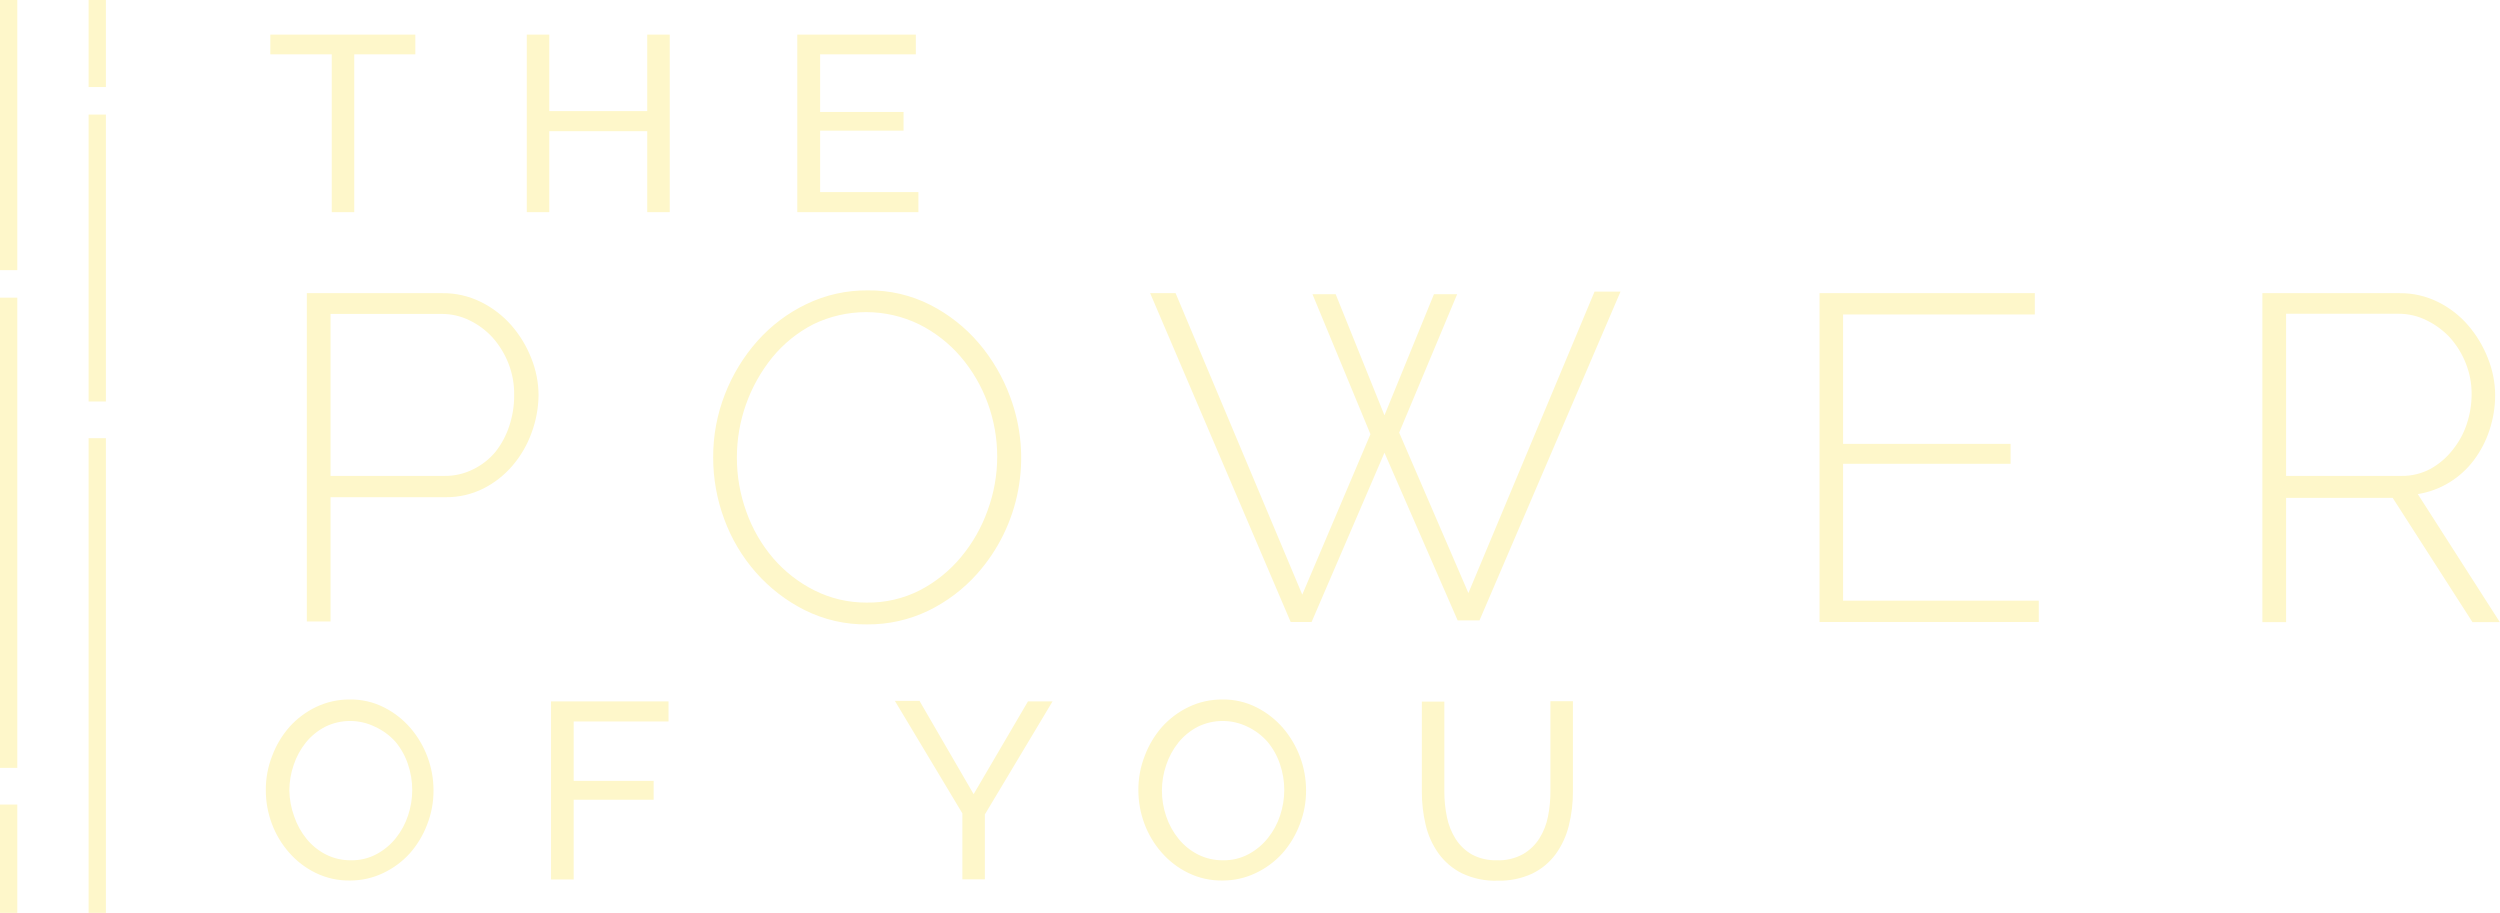
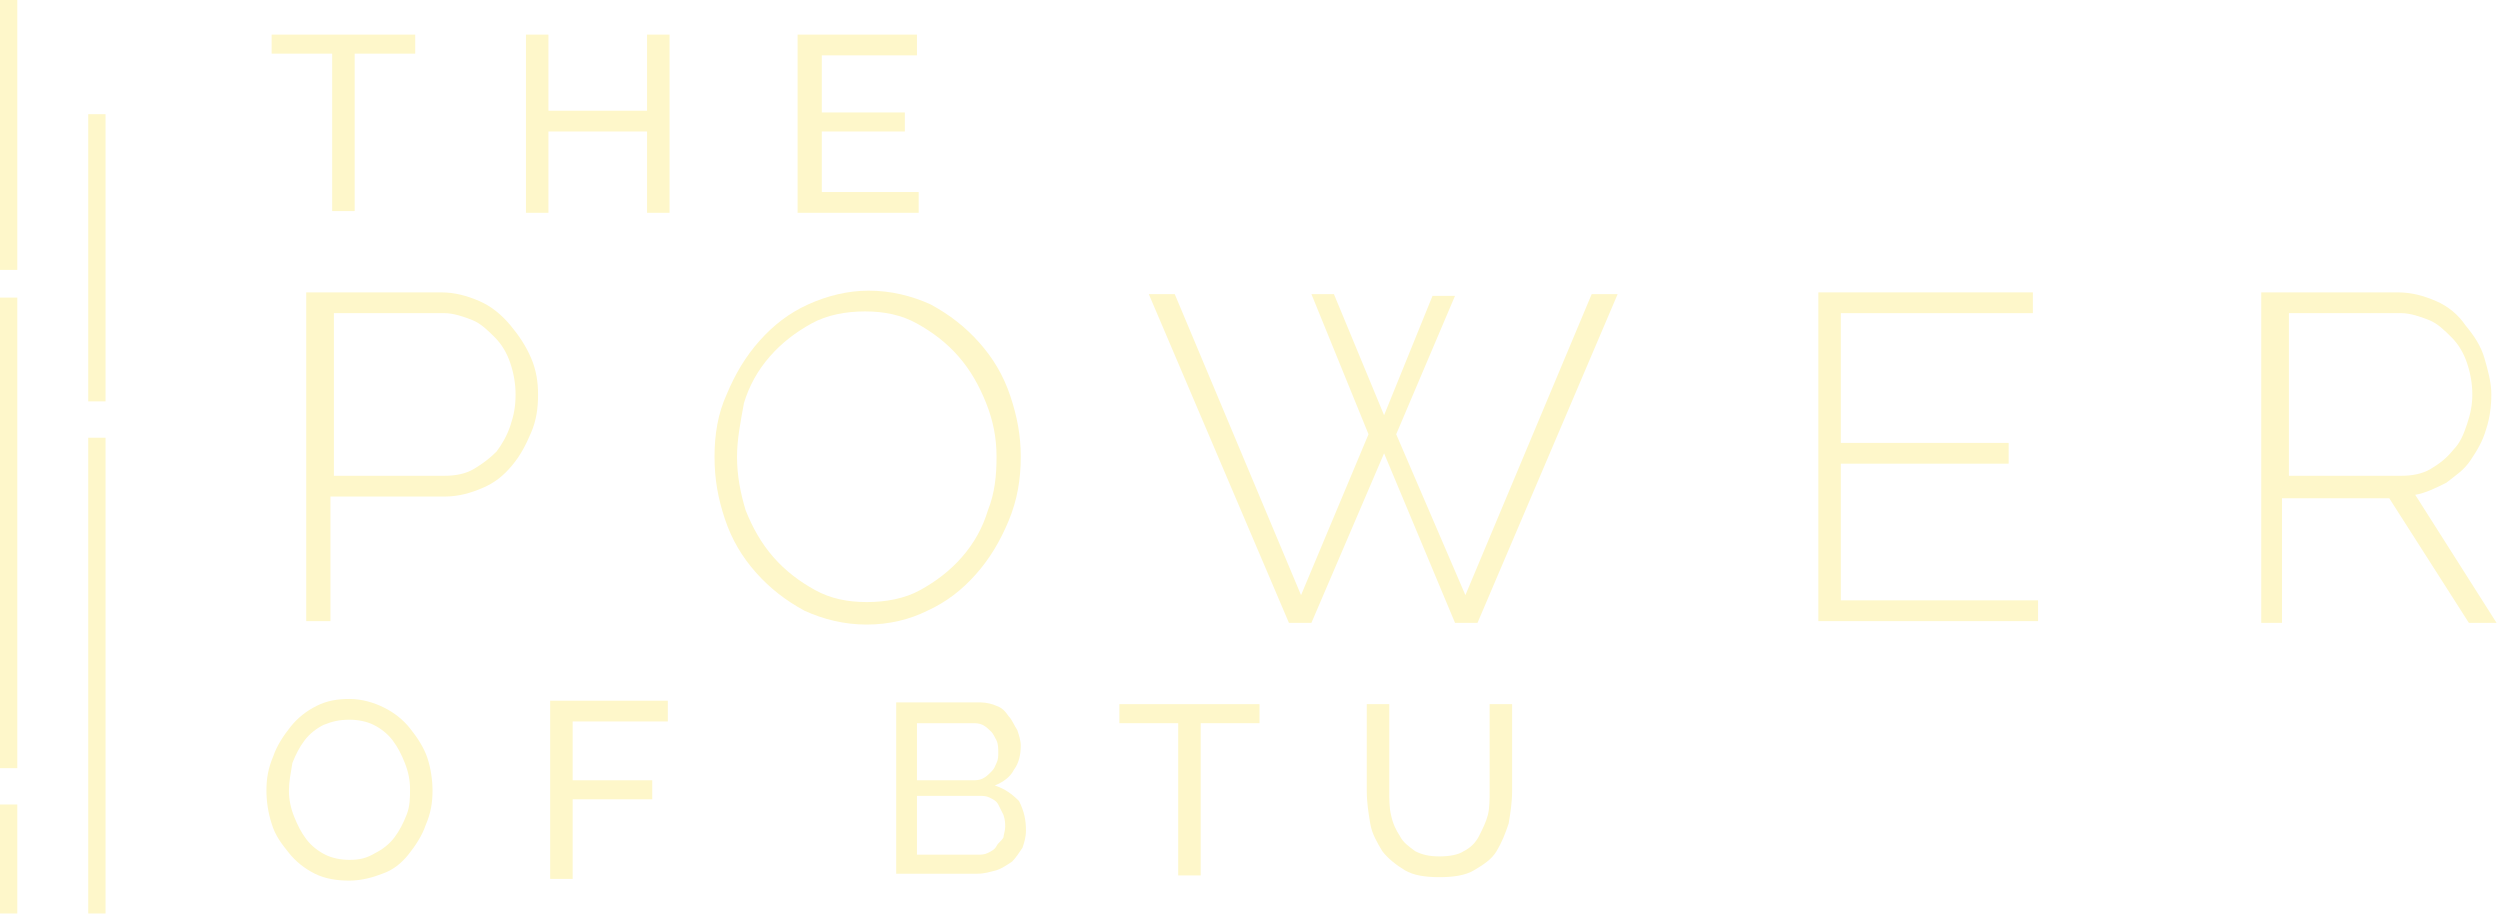
- <svg xmlns="http://www.w3.org/2000/svg" data-name="Layer 1" width="144.46" height="52.75" viewBox="0 0 144.46 52.75">
-   <g data-name="&lt;Group&gt;">
-     <g data-name="&lt;Group&gt;" fill="#fef7ca">
-       <g data-name="&lt;Group&gt;">
-         <path data-name="&lt;Compound Path&gt;" d="M17.73 35.94v-19h7.83a4.9 4.9 0 0 1 2.23.51 5.69 5.69 0 0 1 1.76 1.35 6.46 6.46 0 0 1 1.15 1.9 5.8 5.8 0 0 1 .42 2.13 6.48 6.48 0 0 1-.4 2.17 6.11 6.11 0 0 1-1.1 1.9 5.43 5.43 0 0 1-1.69 1.33 4.76 4.76 0 0 1-2.18.5H19.1v7.18h-1.37zm1.37-8.44h6.57a3.61 3.61 0 0 0 1.69-.39 3.9 3.9 0 0 0 1.27-1 4.87 4.87 0 0 0 .8-1.5 5.52 5.52 0 0 0 .28-1.76 4.8 4.8 0 0 0-.33-1.85 5 5 0 0 0-.91-1.49 4.4 4.4 0 0 0-1.34-1 3.63 3.63 0 0 0-1.62-.37H19.1v9.36zM50.11 36.08a7.86 7.86 0 0 1-3.62-.83 9.35 9.35 0 0 1-2.81-2.17A9.71 9.71 0 0 1 41.85 30a10.22 10.22 0 0 1-.64-3.57 9.9 9.9 0 0 1 .68-3.65 10.19 10.19 0 0 1 1.88-3.08 9 9 0 0 1 2.83-2.13 8 8 0 0 1 3.54-.79 7.76 7.76 0 0 1 3.62.84 9.17 9.17 0 0 1 2.8 2.21 10.23 10.23 0 0 1 1.81 3.1 10.08 10.08 0 0 1-1.92 10.24 9.13 9.13 0 0 1-2.81 2.12 8 8 0 0 1-3.53.79zm-7.53-9.65a9.15 9.15 0 0 0 .55 3.15 8.5 8.5 0 0 0 1.55 2.68 7.7 7.7 0 0 0 2.39 1.86 6.65 6.65 0 0 0 3 .7 6.57 6.57 0 0 0 3.1-.72 7.72 7.72 0 0 0 2.37-1.92 8.83 8.83 0 0 0 1.53-2.69 9 9 0 0 0 0-6.21 8.72 8.72 0 0 0-1.57-2.68 7.7 7.7 0 0 0-2.39-1.86 7 7 0 0 0-6.12 0 7.51 7.51 0 0 0-2.37 1.92 9.18 9.18 0 0 0-2.04 5.77zM75.84 17h1.34L80 24l2.86-7h1.34l-3.35 8 4 9.27 7.29-17.42h1.5l-8.15 19h-1.26L80 26.16l-4.21 9.78h-1.21l-8.12-19h1.47l7.32 17.42 3.94-9.27zM117.81 34.71v1.23h-12.67v-19h12.44v1.23H106.5v7.48h9.68v1.15h-9.68v7.91h11.31zM130.73 35.94v-19h7.93a4.9 4.9 0 0 1 2.22.51 5.53 5.53 0 0 1 1.74 1.35 6.59 6.59 0 0 1 1.14 1.9 5.8 5.8 0 0 1 .42 2.13 6.44 6.44 0 0 1-.32 2 6 6 0 0 1-.91 1.76 5.12 5.12 0 0 1-1.42 1.29 5 5 0 0 1-1.82.67l4.74 7.4h-1.58l-4.61-7.18h-6.16v7.18h-1.37zm1.37-8.44h6.67a3.46 3.46 0 0 0 1.66-.4 4.2 4.2 0 0 0 1.29-1.1 4.69 4.69 0 0 0 .82-1.5 5.42 5.42 0 0 0 .28-1.73 4.72 4.72 0 0 0-.33-1.76 4.94 4.94 0 0 0-.91-1.49 4.55 4.55 0 0 0-1.34-1 3.59 3.59 0 0 0-1.65-.39h-6.49v9.37z" />
-       </g>
-       <g data-name="&lt;Group&gt;">
-         <path data-name="&lt;Compound Path&gt;" d="M24 3.14h-3.53v9.12h-1.3V3.14h-3.55V2H24v1.14zM38.7 2v10.26h-1.3V7.58h-5.66v4.68h-1.3V2h1.3v4.42h5.66V2h1.3zM53.07 11.1v1.16h-7V2h6.85v1.14h-5.53v3.33h4.82v1.08h-4.82v3.55h5.68z" />
-       </g>
-       <g data-name="&lt;Group&gt;">
-         <path data-name="&lt;Compound Path&gt;" d="M20.24 50.88a4.38 4.38 0 0 1-2-.44 4.87 4.87 0 0 1-1.53-1.17 5.33 5.33 0 0 1-1-1.67 5.51 5.51 0 0 1-.35-1.93 5.34 5.34 0 0 1 .37-2 5.43 5.43 0 0 1 1-1.67 4.92 4.92 0 0 1 1.54-1.15 4.42 4.42 0 0 1 1.93-.43 4.22 4.22 0 0 1 2 .46 5 5 0 0 1 1.52 1.19 5.54 5.54 0 0 1 1.33 3.58 5.34 5.34 0 0 1-.37 2 5.4 5.4 0 0 1-1 1.66 4.89 4.89 0 0 1-1.54 1.14 4.42 4.42 0 0 1-1.9.43zm-3.52-5.21a4.58 4.58 0 0 0 .28 1.51 4.16 4.16 0 0 0 .72 1.3 3.47 3.47 0 0 0 1.12.9 3.14 3.14 0 0 0 1.45.33 3 3 0 0 0 1.48-.36 3.6 3.6 0 0 0 1.11-.93 4.13 4.13 0 0 0 .7-1.3 4.64 4.64 0 0 0 .24-1.46 4.59 4.59 0 0 0-.25-1.51 4 4 0 0 0-.72-1.29 3.61 3.61 0 0 0-1.17-.86 3.27 3.27 0 0 0-2.9 0 3.56 3.56 0 0 0-1.11.91 4.17 4.17 0 0 0-.7 1.29 4.55 4.55 0 0 0-.25 1.47zM31.84 50.81V40.53h6.79v1.16h-5.48v3.43h4.62v1.09h-4.62v4.61h-1.3zM53.15 40.53l3.11 5.36 3.14-5.36h1.42l-3.91 6.53v3.75h-1.3V47l-3.9-6.5h1.43zM70.66 50.88a4.38 4.38 0 0 1-2-.44 4.87 4.87 0 0 1-1.53-1.17 5.33 5.33 0 0 1-1-1.67 5.51 5.51 0 0 1-.35-1.93 5.34 5.34 0 0 1 .37-2 5.43 5.43 0 0 1 1-1.67 4.92 4.92 0 0 1 1.54-1.15 4.42 4.42 0 0 1 1.93-.43 4.22 4.22 0 0 1 2 .46 5 5 0 0 1 1.52 1.19 5.54 5.54 0 0 1 1.33 3.58 5.34 5.34 0 0 1-.37 2 5.4 5.4 0 0 1-1 1.66 4.89 4.89 0 0 1-1.54 1.14 4.42 4.42 0 0 1-1.9.43zm-3.52-5.21a4.58 4.58 0 0 0 .25 1.51 4.16 4.16 0 0 0 .72 1.3 3.47 3.47 0 0 0 1.12.9 3.14 3.14 0 0 0 1.45.33 3 3 0 0 0 1.48-.36 3.6 3.6 0 0 0 1.11-.93 4.13 4.13 0 0 0 .7-1.3 4.64 4.64 0 0 0 .24-1.46 4.59 4.59 0 0 0-.25-1.51 4 4 0 0 0-.72-1.29A3.61 3.61 0 0 0 72.1 42a3.27 3.27 0 0 0-2.9 0 3.56 3.56 0 0 0-1.11.91 4.17 4.17 0 0 0-.7 1.29 4.55 4.55 0 0 0-.25 1.47zM86.48 49.71a2.92 2.92 0 0 0 1.52-.35 2.75 2.75 0 0 0 .95-.91 3.73 3.73 0 0 0 .5-1.27 7.37 7.37 0 0 0 .14-1.46v-5.2h1.3v5.2a8 8 0 0 1-.24 2 4.73 4.73 0 0 1-.76 1.64 3.66 3.66 0 0 1-1.35 1.12 4.51 4.51 0 0 1-2 .41 4.47 4.47 0 0 1-2.07-.43 3.74 3.74 0 0 1-1.35-1.15 4.66 4.66 0 0 1-.74-1.65 8.16 8.16 0 0 1-.22-1.92v-5.2h1.3v5.2a7.15 7.15 0 0 0 .15 1.48 3.76 3.76 0 0 0 .51 1.27 2.73 2.73 0 0 0 .94.89 2.89 2.89 0 0 0 1.42.33z" />
-       </g>
-     </g>
-     <path data-name="&lt;Path&gt;" fill="none" stroke="#fef7ca" stroke-miterlimit="10" d="M5.62 25.32v27.43M5.62 6.62V23.2M5.62 0v5.03M.5 46.49v6.26M.5 17.2v27.17M.5 0v15.61" />
+ <svg xmlns="http://www.w3.org/2000/svg" version="1.1" id="Layer_1" x="0px" y="0px" viewBox="0 0 144.5 52.8" style="enable-background:new 0 0 144.5 52.8;" xml:space="preserve">
+   <style type="text/css">
+ 	.st0{fill:#FEF7CA;}
+ 	.st1{fill:none;stroke:#FEF7CA;stroke-miterlimit:10;}
+ </style>
+   <g id="XMLID_405_">
+     <path id="XMLID_406_" class="st0" d="M17.7,35.9v-19h7.8c0.8,0,1.5,0.2,2.2,0.5c0.7,0.3,1.3,0.8,1.8,1.4c0.5,0.6,0.9,1.2,1.2,1.9   c0.3,0.7,0.4,1.4,0.4,2.1c0,0.8-0.1,1.5-0.4,2.2c-0.3,0.7-0.6,1.3-1.1,1.9c-0.5,0.6-1,1-1.7,1.3c-0.7,0.3-1.4,0.5-2.2,0.5h-6.6v7.2   H17.7z M19.1,27.5h6.6c0.6,0,1.2-0.1,1.7-0.4c0.5-0.3,0.9-0.6,1.3-1c0.3-0.4,0.6-0.9,0.8-1.5c0.2-0.6,0.3-1.1,0.3-1.8   c0-0.6-0.1-1.2-0.3-1.8c-0.2-0.6-0.5-1.1-0.9-1.5c-0.4-0.4-0.8-0.8-1.3-1c-0.5-0.2-1.1-0.4-1.6-0.4h-6.4V27.5z" />
+     <path id="XMLID_409_" class="st0" d="M50.1,36.1c-1.3,0-2.5-0.3-3.6-0.8c-1.1-0.6-2-1.3-2.8-2.2c-0.8-0.9-1.4-1.9-1.8-3.1   c-0.4-1.2-0.6-2.3-0.6-3.6c0-1.3,0.2-2.5,0.7-3.6c0.5-1.2,1.1-2.2,1.9-3.1s1.7-1.6,2.8-2.1c1.1-0.5,2.3-0.8,3.5-0.8   c1.3,0,2.5,0.3,3.6,0.8c1.1,0.6,2,1.3,2.8,2.2s1.4,1.9,1.8,3.1c0.4,1.2,0.6,2.3,0.6,3.5c0,1.3-0.2,2.5-0.7,3.7   c-0.5,1.2-1.1,2.2-1.9,3.1c-0.8,0.9-1.7,1.6-2.8,2.1C52.6,35.8,51.4,36.1,50.1,36.1z M42.6,26.4c0,1.1,0.2,2.1,0.5,3.1   c0.4,1,0.9,1.9,1.6,2.7c0.7,0.8,1.5,1.4,2.4,1.9s1.9,0.7,3,0.7c1.1,0,2.2-0.2,3.1-0.7s1.7-1.1,2.4-1.9c0.7-0.8,1.2-1.7,1.5-2.7   c0.4-1,0.5-2,0.5-3.1c0-1.1-0.2-2.1-0.6-3.1c-0.4-1-0.9-1.9-1.6-2.7c-0.7-0.8-1.5-1.4-2.4-1.9c-0.9-0.5-1.9-0.7-3-0.7   c-1.1,0-2.2,0.2-3.1,0.7s-1.7,1.1-2.4,1.9s-1.2,1.7-1.5,2.7C42.8,24.4,42.6,25.4,42.6,26.4z" />
+     <path id="XMLID_416_" class="st0" d="M75.8,17h1.3L80,24l2.8-6.9h1.3l-3.4,8l4,9.3l7.3-17.4h1.5l-8.1,19h-1.3L80,26.2l-4.2,9.8   h-1.3l-8.1-19h1.5l7.3,17.4l3.9-9.3L75.8,17z" />
+     <path id="XMLID_420_" class="st0" d="M117.8,34.7v1.2h-12.7v-19h12.4v1.2h-11.1v7.5h9.7v1.2h-9.7v7.9H117.8z" />
+     <path id="XMLID_425_" class="st0" d="M130.7,35.9v-19h7.9c0.8,0,1.5,0.2,2.2,0.5s1.3,0.8,1.7,1.4c0.5,0.6,0.9,1.2,1.1,1.9   s0.4,1.4,0.4,2.1c0,0.7-0.1,1.4-0.3,2c-0.2,0.7-0.5,1.2-0.9,1.8s-0.9,0.9-1.4,1.3c-0.6,0.3-1.2,0.6-1.8,0.7l4.7,7.4h-1.6l-4.6-7.2   h-6.2v7.2H130.7z M132.1,27.5h6.7c0.6,0,1.2-0.1,1.7-0.4c0.5-0.3,0.9-0.6,1.3-1.1c0.4-0.4,0.6-0.9,0.8-1.5c0.2-0.6,0.3-1.1,0.3-1.7   c0-0.6-0.1-1.2-0.3-1.8c-0.2-0.6-0.5-1.1-0.9-1.5c-0.4-0.4-0.8-0.8-1.3-1s-1.1-0.4-1.6-0.4h-6.5V27.5z" />
+   </g>
+   <g id="XMLID_397_">
+     <path id="XMLID_398_" class="st0" d="M24,3.1h-3.5v9.1h-1.3V3.1h-3.5V2H24V3.1z" />
+     <path id="XMLID_400_" class="st0" d="M38.7,2v10.3h-1.3V7.6h-5.7v4.7h-1.3V2h1.3v4.4h5.7V2H38.7z" />
+     <path id="XMLID_402_" class="st0" d="M53.1,11.1v1.2h-7V2h6.9v1.2h-5.5v3.3h4.8v1.1h-4.8v3.5H53.1z" />
+   </g>
+   <path id="XMLID_377_" class="st0" d="M20.2,50.9c-0.7,0-1.4-0.1-2-0.4c-0.6-0.3-1.1-0.7-1.5-1.2c-0.4-0.5-0.8-1-1-1.7  c-0.2-0.6-0.3-1.3-0.3-1.9c0-0.7,0.1-1.3,0.4-2c0.2-0.6,0.6-1.2,1-1.7c0.4-0.5,0.9-0.9,1.5-1.2c0.6-0.3,1.2-0.4,1.9-0.4  c0.7,0,1.4,0.2,2,0.5c0.6,0.3,1.1,0.7,1.5,1.2c0.4,0.5,0.8,1.1,1,1.7c0.2,0.6,0.3,1.3,0.3,1.9c0,0.7-0.1,1.3-0.4,2  c-0.2,0.6-0.6,1.2-1,1.7s-0.9,0.9-1.5,1.1C21.6,50.7,20.9,50.9,20.2,50.9z M16.7,45.7c0,0.5,0.1,1,0.3,1.5c0.2,0.5,0.4,0.9,0.7,1.3  c0.3,0.4,0.7,0.7,1.1,0.9c0.4,0.2,0.9,0.3,1.4,0.3c0.6,0,1-0.1,1.5-0.4c0.4-0.2,0.8-0.5,1.1-0.9c0.3-0.4,0.5-0.8,0.7-1.3  s0.2-1,0.2-1.5c0-0.5-0.1-1-0.3-1.5s-0.4-0.9-0.7-1.3c-0.3-0.4-0.7-0.7-1.1-0.9c-0.4-0.2-0.9-0.3-1.4-0.3c-0.6,0-1,0.1-1.5,0.3  c-0.4,0.2-0.8,0.5-1.1,0.9s-0.5,0.8-0.7,1.3C16.8,44.7,16.7,45.2,16.7,45.7z" />
+   <path id="XMLID_387_" class="st0" d="M31.8,50.8V40.5h6.8v1.2h-5.5v3.4h4.6v1.1h-4.6v4.6H31.8z" />
+   <line id="XMLID_1100_" class="st1" x1="5.6" y1="25.3" x2="5.6" y2="52.8" />
+   <line id="XMLID_1099_" class="st1" x1="5.6" y1="6.6" x2="5.6" y2="23.2" />
+   <path id="XMLID_1098_" class="st1" d="M5.6,15.3" />
+   <line id="XMLID_1096_" class="st1" x1="0.5" y1="46.5" x2="0.5" y2="52.8" />
+   <line id="XMLID_1095_" class="st1" x1="0.5" y1="17.2" x2="0.5" y2="44.4" />
+   <path id="XMLID_1088_" class="st1" d="M0.5,36.5" />
+   <line id="XMLID_1087_" class="st1" x1="0.5" y1="0" x2="0.5" y2="15.6" />
+   <g id="XMLID_270_">
+     <path id="XMLID_376_" class="st0" d="M59.3,48c0,0.4-0.1,0.7-0.2,1c-0.2,0.3-0.4,0.6-0.6,0.8c-0.3,0.2-0.6,0.4-0.9,0.5   c-0.4,0.1-0.7,0.2-1.1,0.2h-4.7v-9.9h4.9c0.3,0,0.7,0.1,0.9,0.2c0.3,0.1,0.5,0.3,0.7,0.6c0.2,0.2,0.3,0.5,0.5,0.8   c0.1,0.3,0.2,0.6,0.2,0.9c0,0.5-0.1,1-0.4,1.4c-0.2,0.4-0.6,0.7-1.1,0.9c0.6,0.2,1,0.5,1.4,0.9C59.2,46.9,59.3,47.4,59.3,48z    M53,41.8v3.3h3.2c0.2,0,0.4,0,0.6-0.1c0.2-0.1,0.3-0.2,0.5-0.4s0.2-0.3,0.3-0.5c0.1-0.2,0.1-0.4,0.1-0.6c0-0.2,0-0.5-0.1-0.7   s-0.2-0.4-0.3-0.5S57,42,56.8,41.9c-0.2-0.1-0.4-0.1-0.6-0.1H53z M58.1,47.8c0-0.2,0-0.4-0.1-0.7c-0.1-0.2-0.2-0.4-0.3-0.6   c-0.1-0.2-0.3-0.3-0.5-0.4c-0.2-0.1-0.4-0.1-0.6-0.1H53v3.4h3.5c0.2,0,0.4,0,0.6-0.1c0.2-0.1,0.4-0.2,0.5-0.4   c0.1-0.2,0.3-0.3,0.4-0.5C58,48.3,58.1,48,58.1,47.8z" />
+     <path id="XMLID_628_" class="st0" d="M72.8,41.8h-3.4v8.8h-1.3v-8.8h-3.4v-1.1h8.1V41.8z" />
+     <path id="XMLID_796_" class="st0" d="M83.2,49.5c0.6,0,1.1-0.1,1.4-0.3c0.4-0.2,0.7-0.5,0.9-0.9c0.2-0.4,0.4-0.8,0.5-1.2   s0.1-0.9,0.1-1.4v-5h1.3v5c0,0.7-0.1,1.3-0.2,1.9c-0.2,0.6-0.4,1.1-0.7,1.6s-0.8,0.8-1.3,1.1s-1.2,0.4-2,0.4c-0.8,0-1.5-0.1-2-0.4   c-0.5-0.3-1-0.7-1.3-1.1c-0.3-0.5-0.6-1-0.7-1.6c-0.1-0.6-0.2-1.2-0.2-1.9v-5h1.3v5c0,0.5,0,1,0.1,1.4c0.1,0.5,0.3,0.9,0.5,1.2   c0.2,0.4,0.5,0.6,0.9,0.9C82.2,49.4,82.6,49.5,83.2,49.5z" />
  </g>
</svg>
